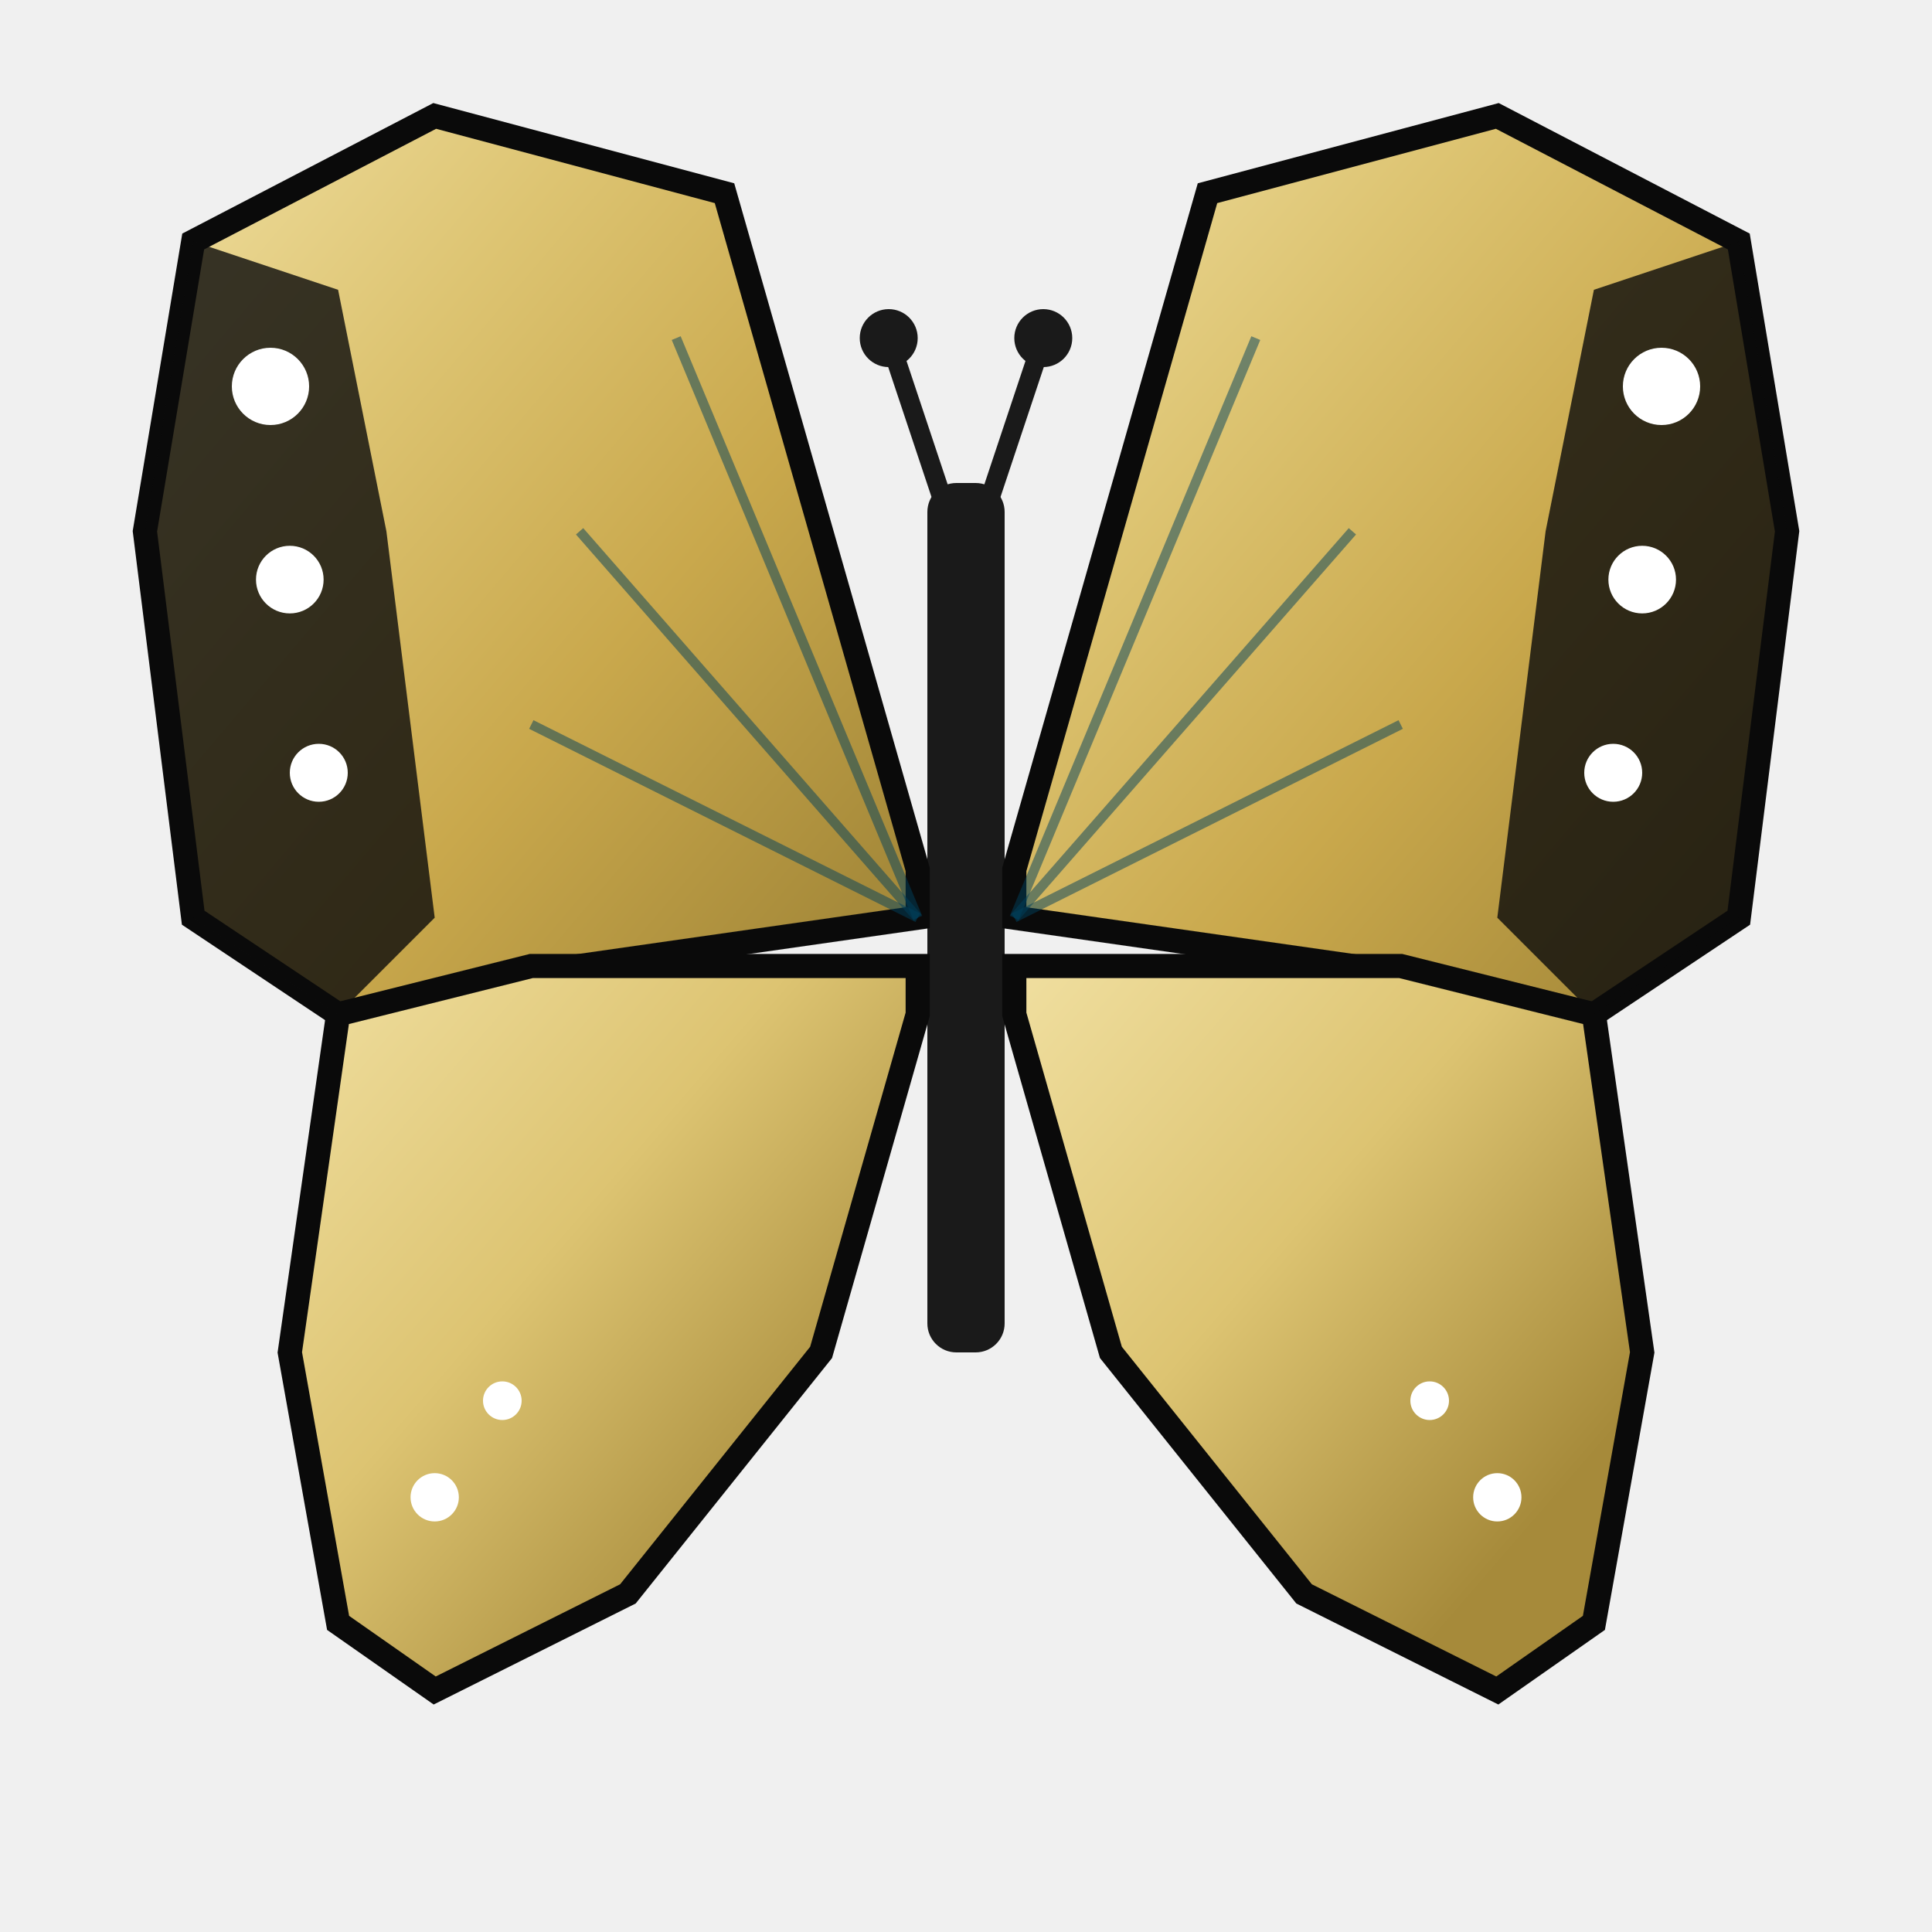
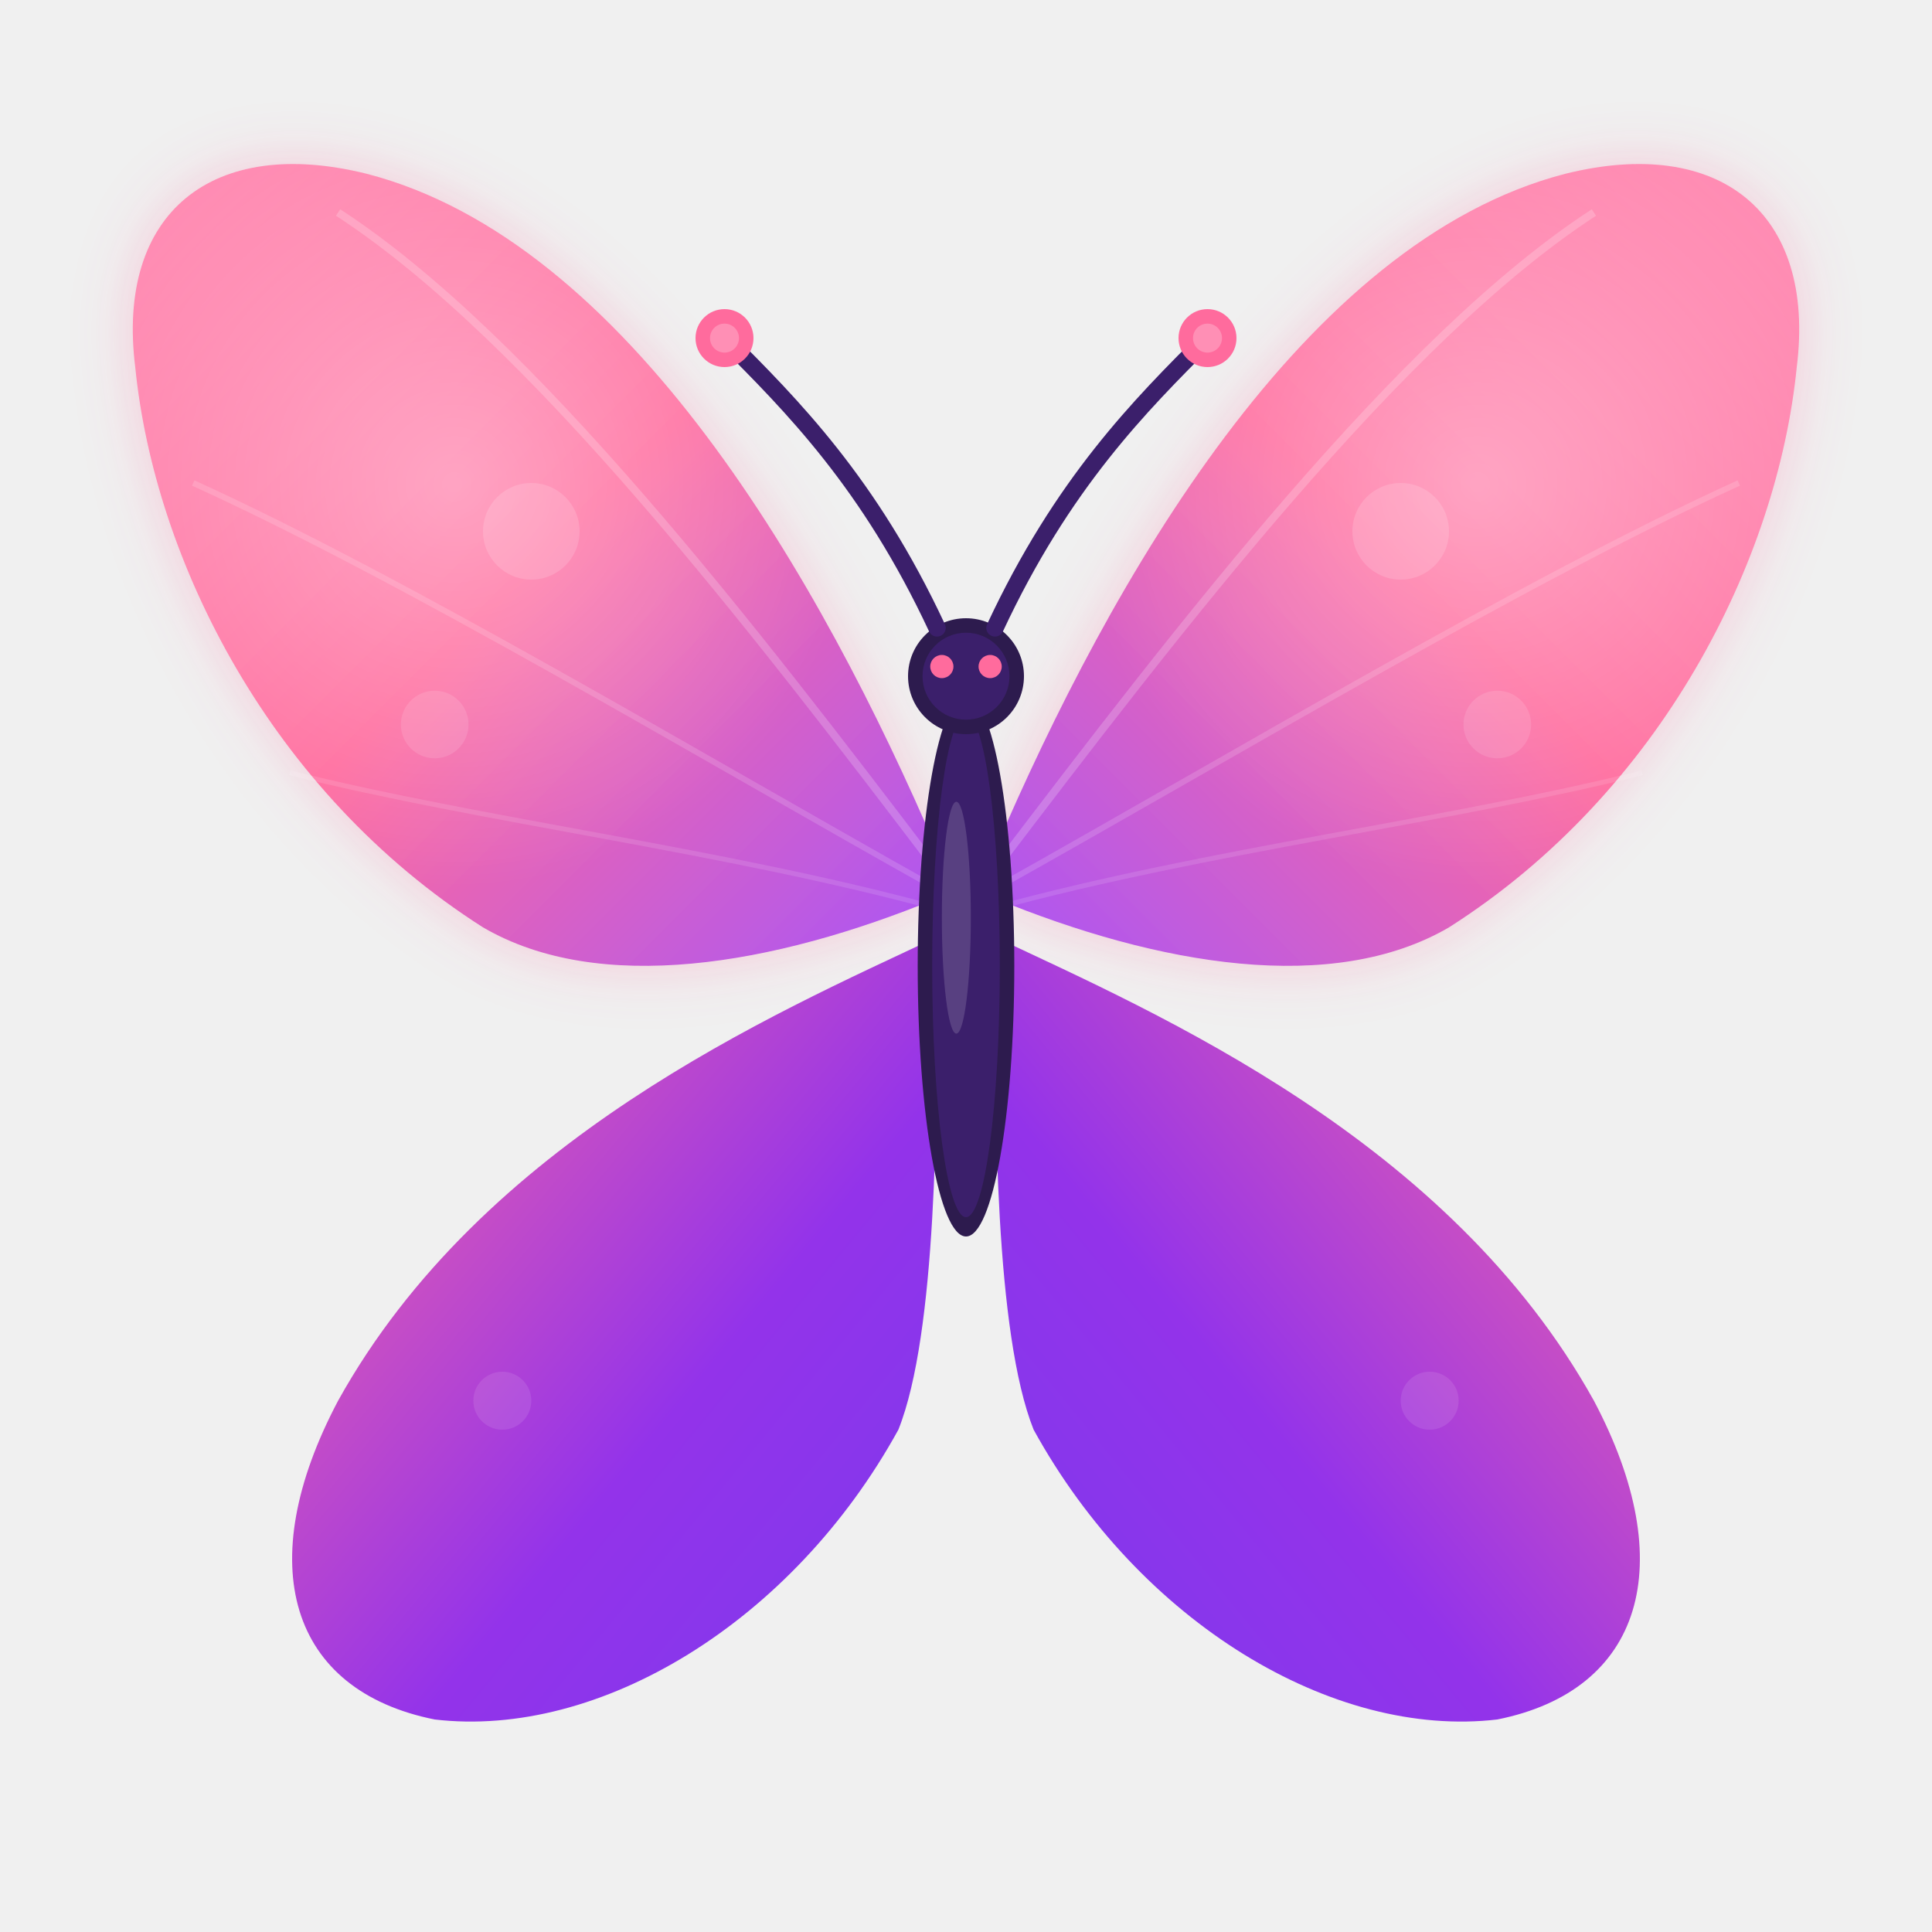
<svg xmlns="http://www.w3.org/2000/svg" viewBox="0 0 200 200">
-   <rect x="96" y="50" width="8" height="90" rx="3" fill="#1a1a1a" />
-   <path d="M 95 90            L 75 20            L 45 12            L 20 25            L 15 55            L 20 95            L 35 105            L 60 100            L 95 95            Z" fill="url(#blueGradient)" stroke="#0a0a0a" stroke-width="2.5" />
-   <path d="M 105 90            L 125 20            L 155 12            L 180 25            L 185 55            L 180 95            L 165 105            L 140 100            L 105 95            Z" fill="url(#blueGradient)" stroke="#0a0a0a" stroke-width="2.5" />
-   <path d="M 95 105            L 85 140            L 65 165            L 45 175            L 35 168            L 30 140            L 35 105            L 55 100            L 95 100            Z" fill="url(#blueGradient2)" stroke="#0a0a0a" stroke-width="2.5" />
-   <path d="M 105 105            L 115 140            L 135 165            L 155 175            L 165 168            L 170 140            L 165 105            L 145 100            L 105 100            Z" fill="url(#blueGradient2)" stroke="#0a0a0a" stroke-width="2.5" />
-   <path d="M 20 25 L 15 55 L 20 95 L 35 105 L 45 95 L 40 55 L 35 30 Z" fill="#0a0a0a" opacity="0.8" />
-   <path d="M 180 25 L 185 55 L 180 95 L 165 105 L 155 95 L 160 55 L 165 30 Z" fill="#0a0a0a" opacity="0.8" />
-   <circle cx="28" cy="40" r="4" fill="white" />
-   <circle cx="30" cy="60" r="3.5" fill="white" />
-   <circle cx="33" cy="80" r="3" fill="white" />
-   <circle cx="172" cy="40" r="4" fill="white" />
-   <circle cx="170" cy="60" r="3.5" fill="white" />
-   <circle cx="167" cy="80" r="3" fill="white" />
-   <circle cx="45" cy="155" r="2.5" fill="white" />
-   <circle cx="52" cy="145" r="2" fill="white" />
-   <circle cx="155" cy="155" r="2.5" fill="white" />
-   <circle cx="148" cy="145" r="2" fill="white" />
-   <line x1="95" y1="95" x2="70" y2="35" stroke="#003f5c" stroke-width="1" opacity="0.5" />
-   <line x1="95" y1="95" x2="60" y2="55" stroke="#003f5c" stroke-width="1" opacity="0.5" />
-   <line x1="95" y1="95" x2="55" y2="75" stroke="#003f5c" stroke-width="1" opacity="0.5" />
-   <line x1="105" y1="95" x2="130" y2="35" stroke="#003f5c" stroke-width="1" opacity="0.5" />
-   <line x1="105" y1="95" x2="140" y2="55" stroke="#003f5c" stroke-width="1" opacity="0.5" />
-   <line x1="105" y1="95" x2="145" y2="75" stroke="#003f5c" stroke-width="1" opacity="0.5" />
-   <line x1="98" y1="53" x2="92" y2="35" stroke="#1a1a1a" stroke-width="2" stroke-linecap="round" />
-   <line x1="102" y1="53" x2="108" y2="35" stroke="#1a1a1a" stroke-width="2" stroke-linecap="round" />
-   <circle cx="92" cy="35" r="3" fill="#1a1a1a" />
-   <circle cx="108" cy="35" r="3" fill="#1a1a1a" />
  <defs>
-     <linearGradient id="blueGradient" x1="0%" y1="0%" x2="100%" y2="100%">
-       <stop offset="0%" stop-color="#f0dfa0" />
-       <stop offset="30%" stop-color="#ddc472" />
-       <stop offset="60%" stop-color="#c9a84c" />
-       <stop offset="90%" stop-color="#a68a3a" />
+     <linearGradient id="wingGradientL" x1="0%" y1="0%" x2="100%" y2="100%">
+       <stop offset="0%" stop-color="#ff8fb5" />
+       <stop offset="50%" stop-color="#ff6b9d" />
+       <stop offset="100%" stop-color="#a855f7" />
    </linearGradient>
-     <linearGradient id="blueGradient2" x1="0%" y1="0%" x2="100%" y2="100%">
-       <stop offset="0%" stop-color="#f0dfa0" />
-       <stop offset="40%" stop-color="#ddc472" />
-       <stop offset="80%" stop-color="#a68a3a" />
+     <linearGradient id="wingGradientR" x1="100%" y1="0%" x2="0%" y2="100%">
+       <stop offset="0%" stop-color="#ff8fb5" />
+       <stop offset="50%" stop-color="#ff6b9d" />
+       <stop offset="100%" stop-color="#a855f7" />
    </linearGradient>
+     <linearGradient id="lowerWingL" x1="0%" y1="0%" x2="100%" y2="100%">
+       <stop offset="0%" stop-color="#ff6b9d" />
+       <stop offset="60%" stop-color="#9333ea" />
+       <stop offset="100%" stop-color="#7c3aed" />
+     </linearGradient>
+     <linearGradient id="lowerWingR" x1="100%" y1="0%" x2="0%" y2="100%">
+       <stop offset="0%" stop-color="#ff6b9d" />
+       <stop offset="60%" stop-color="#9333ea" />
+       <stop offset="100%" stop-color="#7c3aed" />
+     </linearGradient>
+     <filter id="glow" x="-20%" y="-20%" width="140%" height="140%">
+       <feGaussianBlur in="SourceAlpha" stdDeviation="3" result="blur" />
+       <feFlood flood-color="#ff6b9d" flood-opacity="0.3" />
+       <feComposite in2="blur" operator="in" />
+       <feMerge>
+         <feMergeNode />
+         <feMergeNode in="SourceGraphic" />
+       </feMerge>
+     </filter>
+     <radialGradient id="shimmerL" cx="40%" cy="40%" r="50%">
+       <stop offset="0%" stop-color="#ffffff" stop-opacity="0.35" />
+       <stop offset="100%" stop-color="#ffffff" stop-opacity="0" />
+     </radialGradient>
+     <radialGradient id="shimmerR" cx="60%" cy="40%" r="50%">
+       <stop offset="0%" stop-color="#ffffff" stop-opacity="0.35" />
+       <stop offset="100%" stop-color="#ffffff" stop-opacity="0" />
+     </radialGradient>
  </defs>
+   <path d="M 97 88            C 85 60, 65 25, 38 18            C 22 14, 12 22, 14 38            C 16 58, 28 82, 50 96            C 62 103, 80 100, 97 93            Z" fill="url(#wingGradientL)" filter="url(#glow)" />
+   <path d="M 103 88            C 115 60, 135 25, 162 18            C 178 14, 188 22, 186 38            C 184 58, 172 82, 150 96            C 138 103, 120 100, 103 93            Z" fill="url(#wingGradientR)" filter="url(#glow)" />
+   <path d="M 97 97            C 80 105, 50 118, 35 145            C 26 162, 30 175, 45 178            C 62 180, 82 168, 93 148            C 97 138, 97 115, 97 102            Z" fill="url(#lowerWingL)" />
+   <path d="M 103 97            C 120 105, 150 118, 165 145            C 174 162, 170 175, 155 178            C 138 180, 118 168, 107 148            C 103 138, 103 115, 103 102            Z" fill="url(#lowerWingR)" />
+   <path d="M 97 88            C 85 60, 65 25, 38 18            C 22 14, 12 22, 14 38            C 16 58, 28 82, 50 96            C 62 103, 80 100, 97 93            Z" fill="url(#shimmerL)" />
+   <path d="M 103 88            C 115 60, 135 25, 162 18            C 178 14, 188 22, 186 38            C 184 58, 172 82, 150 96            C 138 103, 120 100, 103 93            Z" fill="url(#shimmerR)" />
+   <path d="M 97 90 C 78 65, 55 35, 35 22" stroke="#ffffff" stroke-width="0.8" fill="none" opacity="0.2" />
+   <path d="M 97 92 C 72 78, 42 60, 20 50" stroke="#ffffff" stroke-width="0.6" fill="none" opacity="0.15" />
+   <path d="M 97 94 C 75 88, 50 85, 30 80" stroke="#ffffff" stroke-width="0.5" fill="none" opacity="0.12" />
+   <path d="M 103 90 C 122 65, 145 35, 165 22" stroke="#ffffff" stroke-width="0.8" fill="none" opacity="0.2" />
+   <path d="M 103 92 C 128 78, 158 60, 180 50" stroke="#ffffff" stroke-width="0.6" fill="none" opacity="0.15" />
+   <path d="M 103 94 C 125 88, 150 85, 170 80" stroke="#ffffff" stroke-width="0.5" fill="none" opacity="0.12" />
+   <ellipse cx="100" cy="100" rx="5" ry="28" fill="#2d1b4e" />
+   <ellipse cx="100" cy="100" rx="3.5" ry="26" fill="#3b1f6b" />
+   <ellipse cx="99" cy="95" rx="1.5" ry="12" fill="#ffffff" opacity="0.15" />
+   <circle cx="100" cy="70" r="6" fill="#2d1b4e" />
+   <circle cx="100" cy="70" r="4.5" fill="#3b1f6b" />
+   <circle cx="97.5" cy="69" r="1.2" fill="#ff6b9d" />
+   <circle cx="102.5" cy="69" r="1.2" fill="#ff6b9d" />
+   <path d="M 97 65 C 90 50, 82 42, 75 35" stroke="#3b1f6b" stroke-width="1.8" fill="none" stroke-linecap="round" />
+   <path d="M 103 65 C 110 50, 118 42, 125 35" stroke="#3b1f6b" stroke-width="1.8" fill="none" stroke-linecap="round" />
+   <circle cx="75" cy="35" r="3" fill="#ff6b9d" />
+   <circle cx="125" cy="35" r="3" fill="#ff6b9d" />
+   <circle cx="75" cy="35" r="1.5" fill="#ff8fb5" />
+   <circle cx="125" cy="35" r="1.5" fill="#ff8fb5" />
+   <circle cx="55" cy="55" r="5" fill="#ffffff" opacity="0.15" />
+   <circle cx="145" cy="55" r="5" fill="#ffffff" opacity="0.15" />
+   <circle cx="45" cy="75" r="3.5" fill="#ffffff" opacity="0.12" />
+   <circle cx="155" cy="75" r="3.5" fill="#ffffff" opacity="0.12" />
+   <circle cx="52" cy="145" r="3" fill="#ffffff" opacity="0.1" />
+   <circle cx="148" cy="145" r="3" fill="#ffffff" opacity="0.1" />
</svg>
